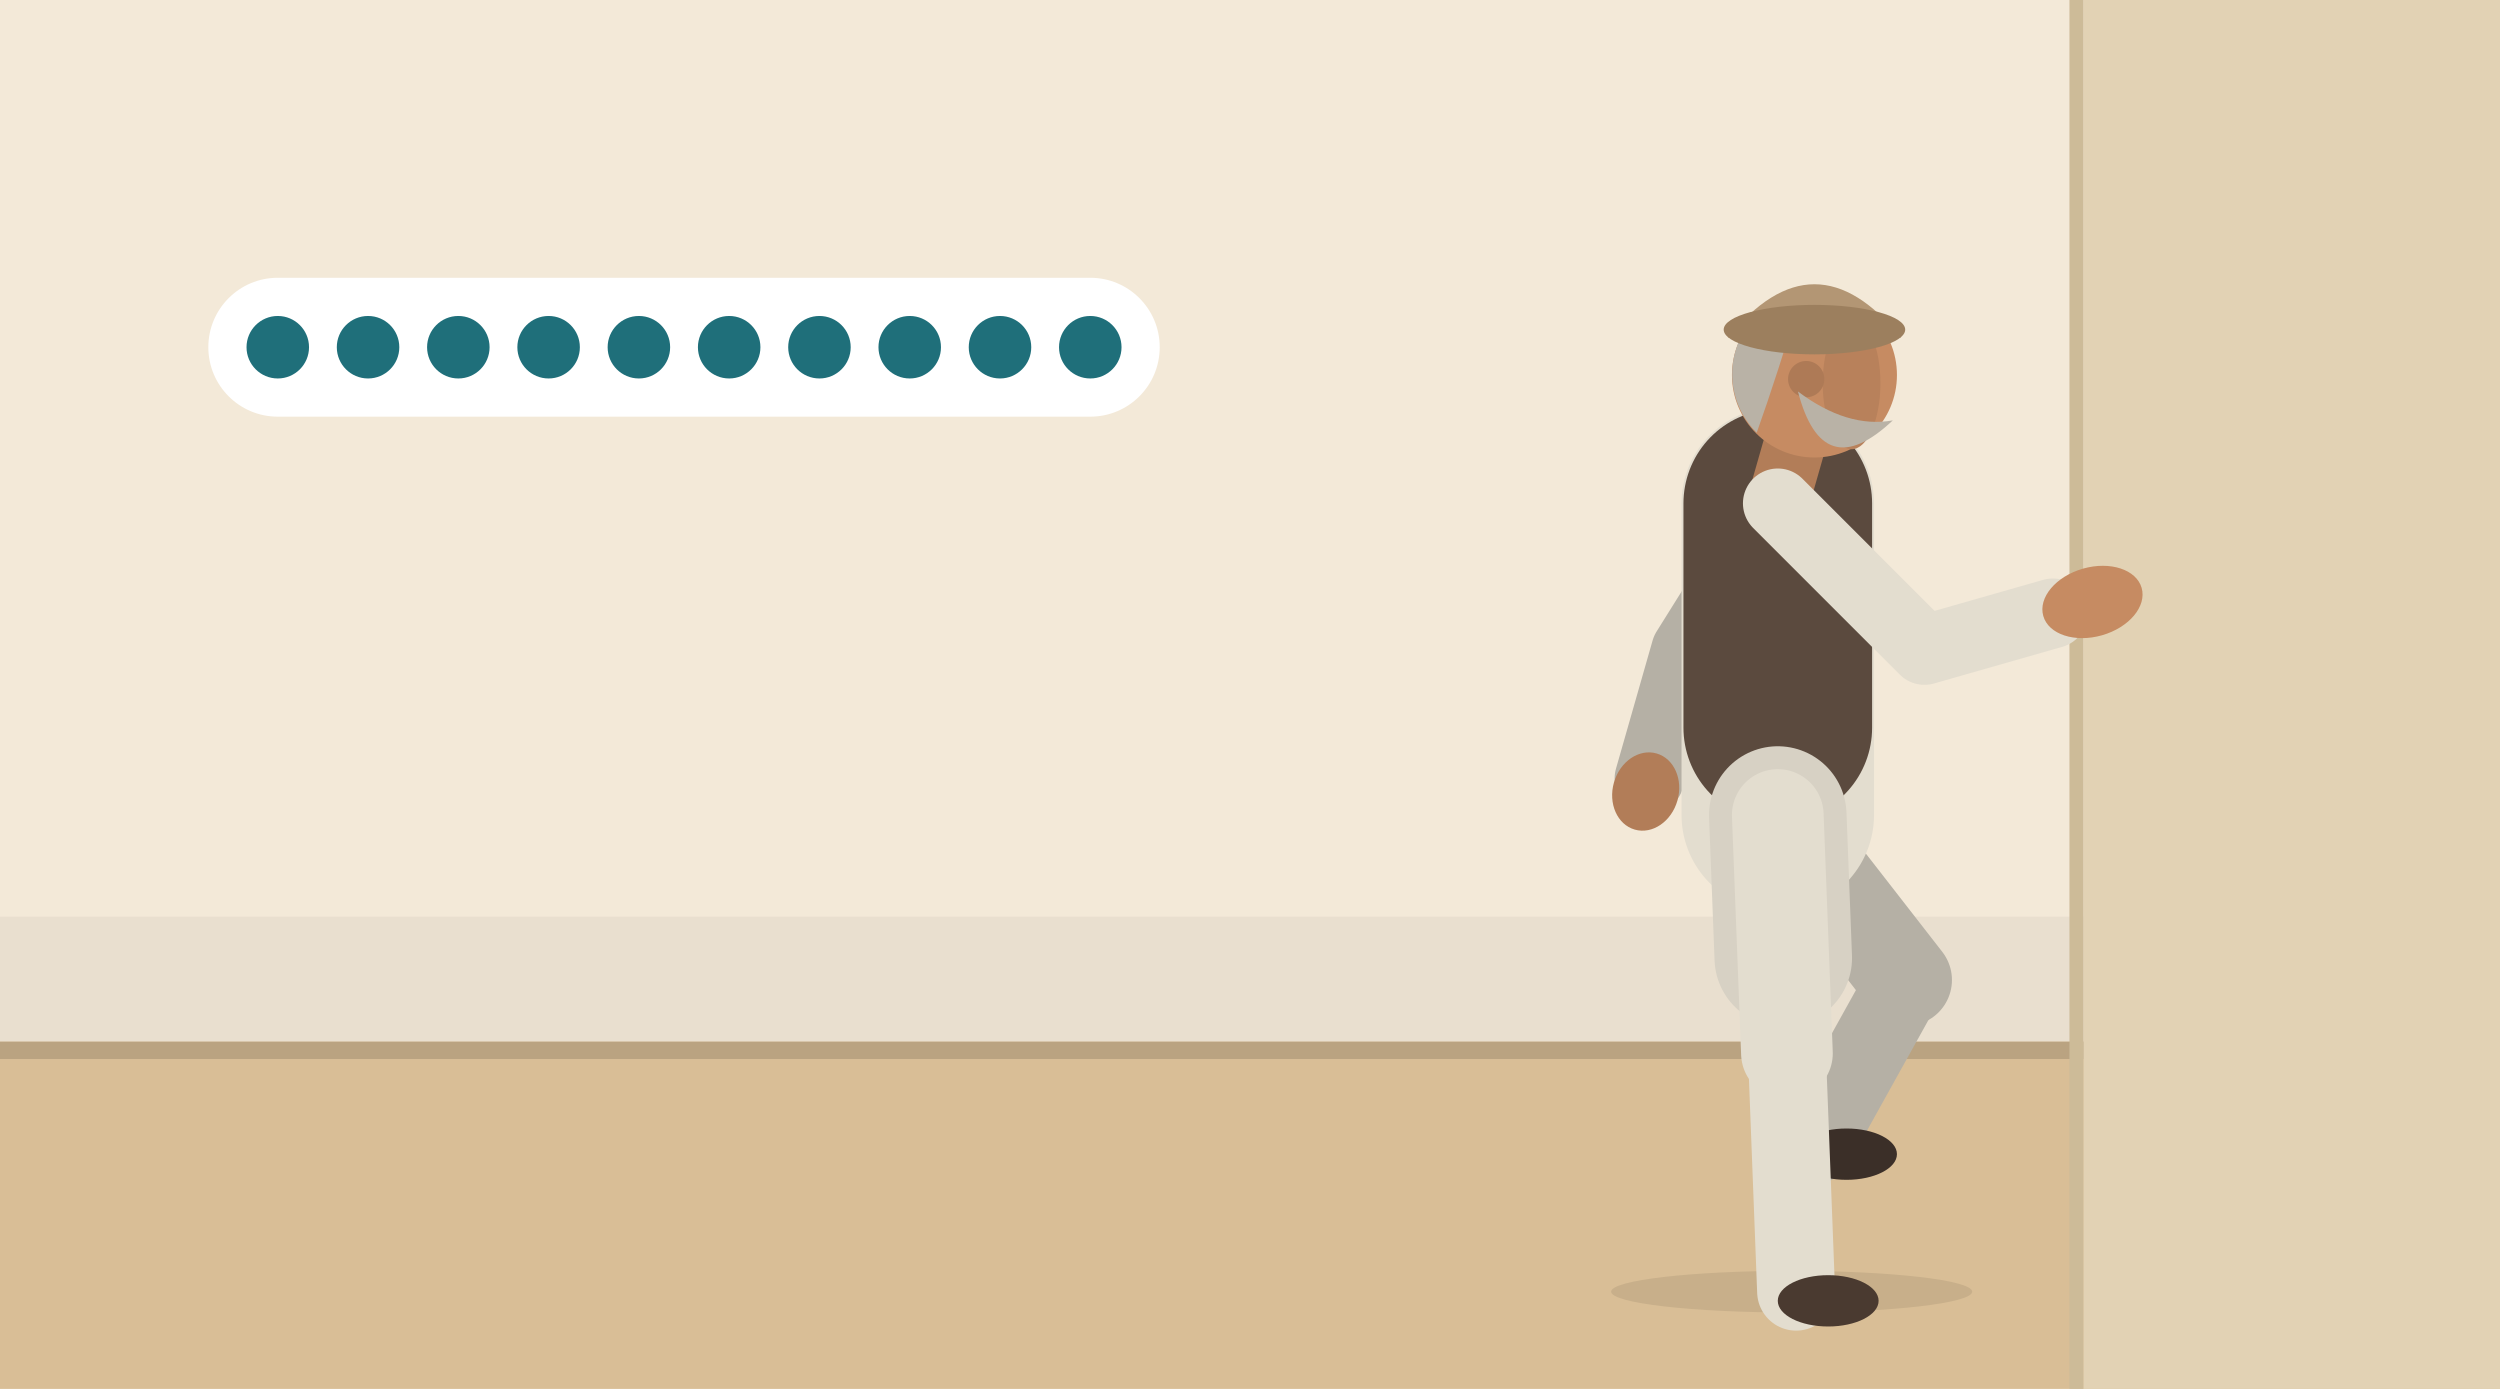
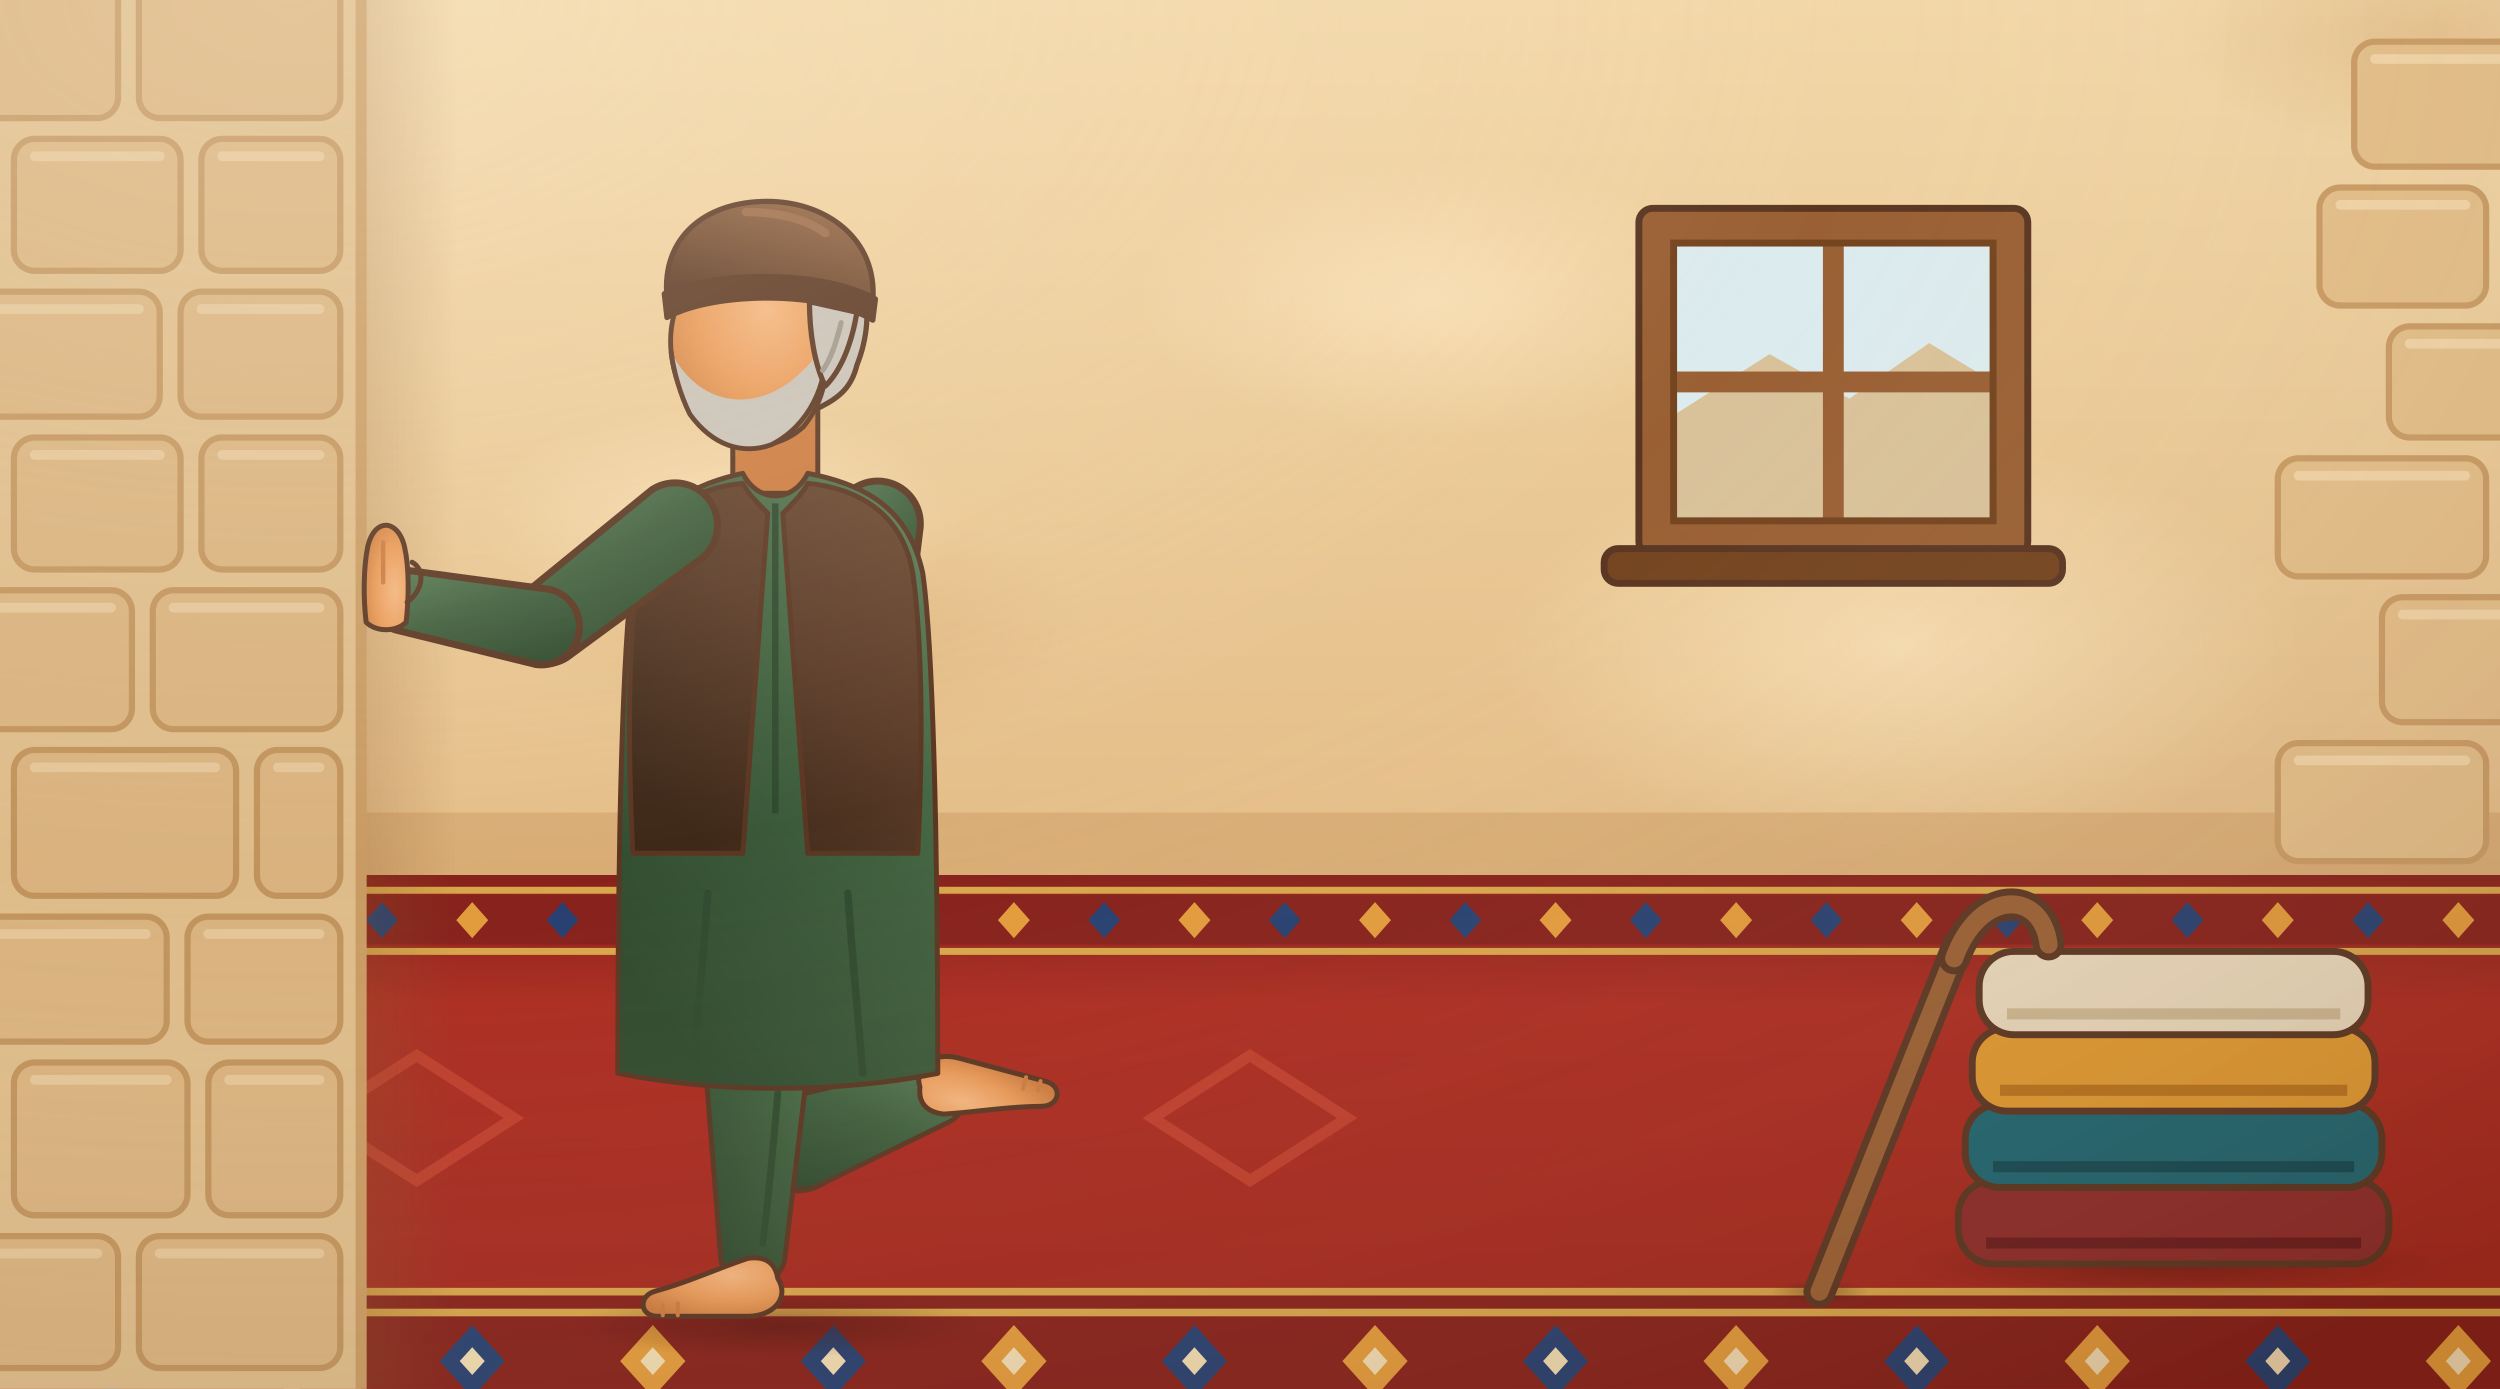
<svg xmlns="http://www.w3.org/2000/svg" viewBox="0 0 360 200">
-   <rect x="0" y="0" width="360" height="200" fill="#F3E9D8" />
-   <rect x="0" y="132" width="360" height="18" fill="#E9DFCF" />
-   <rect x="0" y="150" width="360" height="50" fill="#D9BE96" />
-   <rect x="0" y="150" width="360" height="2.5" fill="#BAA381" />
-   <rect x="300" y="0" width="60" height="200" fill="#E2D2B4" />
-   <rect x="298" y="0" width="2" height="200" fill="#CDBB98" />
-   <ellipse cx="258" cy="186" rx="26" ry="3" fill="rgba(0,0,0,.08)" />
-   <g transform="translate(256 186) scale(1.32)">
-     <path d="M0 -52L14 -34" fill="none" stroke="#B5B0A5" stroke-width="10" stroke-linecap="round" stroke-linejoin="round" />
-     <path d="M14 -34L4 -16" fill="none" stroke="#B5B0A5" stroke-width="8.5" stroke-linecap="round" stroke-linejoin="round" />
-     <ellipse cx="7.5" cy="-15" rx="5.5" ry="2.8" transform="rotate(0 7.5 -15)" fill="#3B2F28" />
-     <path d="M0 -86L-10 -70L-14 -56" fill="none" stroke="#B5B0A5" stroke-width="7.6" stroke-linecap="round" stroke-linejoin="round" />
-     <ellipse cx="-14.41" cy="-54.56" rx="4.32" ry="3.6" transform="rotate(105.95 -14.41 -54.56)" fill="#B27D58" />
-     <path d="M0 -86L0 -52" fill="none" stroke="#E3DDCF" stroke-width="21" stroke-linecap="round" stroke-linejoin="round" />
-     <path d="M0 -86L0 -61.52" fill="none" stroke="#5B4A3E" stroke-width="20.58" stroke-linecap="round" stroke-linejoin="round" />
-     <path d="M0 -52L0.6 -36.4" fill="none" stroke="#D7D1C4" stroke-width="15" stroke-linecap="round" stroke-linejoin="round" />
-     <path d="M0 -86L1.8 -92.3" fill="none" stroke="#B27D58" stroke-width="6.75" stroke-linecap="round" stroke-linejoin="round" />
-     <circle cx="4" cy="-100" r="9" fill="#C68B62" />
-     <ellipse cx="8.05" cy="-99.1" rx="3.15" ry="7.2" transform="rotate(0 8.05 -99.1)" fill="#B8815B" />
-     <circle cx="3.1" cy="-99.55" r="1.98" fill="#AE7A56" />
-     <path d="M2.65 -109A9 9 0 0 0 -2.3 -93.7Q-0.05 -100 2.65 -109Z" fill="#B9B2A6" />
-     <path d="M2.2 -98.2Q4.9 -87.85 12.55 -95.05Q7.6 -94.15 2.2 -98.2Z" fill="#B9B2A6" />
-     <path d="M-5.45 -104.05Q4 -115.75 13.45 -104.05Q4 -106.75 -5.45 -104.05Z" fill="#B39674" />
-     <ellipse cx="4" cy="-104.95" rx="9.9" ry="2.7" transform="rotate(0 4 -104.95)" fill="#9C7F5E" />
-     <path d="M0 -52L1 -26" fill="none" stroke="#E3DDCF" stroke-width="10" stroke-linecap="round" stroke-linejoin="round" />
-     <path d="M1 -26L2 0" fill="none" stroke="#E3DDCF" stroke-width="8.5" stroke-linecap="round" stroke-linejoin="round" />
-     <ellipse cx="5.5" cy="1" rx="5.5" ry="2.8" transform="rotate(0 5.5 1)" fill="#4A3A30" />
-     <path d="M0 -86L16 -70L30 -74" fill="none" stroke="#E3DDCF" stroke-width="7.6" stroke-linecap="round" stroke-linejoin="round" />
-     <ellipse cx="34.33" cy="-75.24" rx="5.58" ry="3.78" transform="rotate(-15.95 34.33 -75.24)" fill="#C68B62" />
-   </g>
-   <rect x="30" y="40" width="137" height="20" rx="10" fill="#FFFFFF" />
-   <circle cx="40" cy="50" r="4.5" fill="#1F6F7A" />
-   <circle cx="53" cy="50" r="4.5" fill="#1F6F7A" />
-   <circle cx="66" cy="50" r="4.5" fill="#1F6F7A" />
-   <circle cx="79" cy="50" r="4.5" fill="#1F6F7A" />
-   <circle cx="92" cy="50" r="4.5" fill="#1F6F7A" />
-   <circle cx="105" cy="50" r="4.5" fill="#1F6F7A" />
-   <circle cx="118" cy="50" r="4.5" fill="#1F6F7A" />
-   <circle cx="131" cy="50" r="4.5" fill="#1F6F7A" />
-   <circle cx="144" cy="50" r="4.5" fill="#1F6F7A" />
-   <circle cx="157" cy="50" r="4.5" fill="#1F6F7A" />
+   <defs>
+     <linearGradient id="wl" x1="0" y1="0" x2="0" y2="1">
+       <stop offset="0" stop-color="#F2D7A8" />
+       <stop offset="1" stop-color="#E4BD87" />
+     </linearGradient>
+     <linearGradient id="cp" x1="0" y1="0" x2="0" y2="1">
+       <stop offset="0" stop-color="#86201A" />
+       <stop offset=".25" stop-color="#AC2B20" />
+       <stop offset="1" stop-color="#A2271D" />
+     </linearGradient>
+     <radialGradient id="lt" cx=".12" cy="0" r="1.25">
+       <stop offset="0" stop-color="#FFF4DC" stop-opacity=".30" />
+       <stop offset=".5" stop-color="#FFF4DC" stop-opacity="0" />
+       <stop offset="1" stop-color="#4A1E08" stop-opacity=".18" />
+     </radialGradient>
+     <radialGradient id="bl">
+       <stop offset="0" stop-color="#FAE3BA" stop-opacity=".75" />
+       <stop offset="1" stop-color="#FAE3BA" stop-opacity="0" />
+     </radialGradient>
+     <radialGradient id="bd">
+       <stop offset="0" stop-color="#D6A86F" stop-opacity=".45" />
+       <stop offset="1" stop-color="#D6A86F" stop-opacity="0" />
+     </radialGradient>
+     <radialGradient id="sh">
+       <stop offset="0" stop-color="#3A0E06" stop-opacity=".38" />
+       <stop offset="1" stop-color="#3A0E06" stop-opacity="0" />
+     </radialGradient>
+     <radialGradient id="sk" cx=".36" cy=".3" r=".8">
+       <stop offset="0" stop-color="#F4B680" />
+       <stop offset=".55" stop-color="#E99A58" />
+       <stop offset="1" stop-color="#CC7C40" />
+     </radialGradient>
+     <linearGradient id="vs" x1="0" y1="0" x2="0.7" y2="1">
+       <stop offset="0" stop-color="#6E4A33" />
+       <stop offset=".5" stop-color="#5A3B28" />
+       <stop offset="1" stop-color="#3E2818" />
+     </linearGradient>
+     <linearGradient id="gr" x1="0" y1="0" x2="0.7" y2="1">
+       <stop offset="0" stop-color="#5C7E58" />
+       <stop offset=".5" stop-color="#3F5F3D" />
+       <stop offset="1" stop-color="#2F4A2E" />
+     </linearGradient>
+     <linearGradient id="cb" x1="0" y1="0" x2="0.7" y2="1">
+       <stop offset="0" stop-color="#9A6A48" />
+       <stop offset=".5" stop-color="#7A5034" />
+       <stop offset="1" stop-color="#5A3622" />
+     </linearGradient>
+     <linearGradient id="csl" x1="0" y1="0" x2="1" y2="0">
+       <stop offset="0" stop-color="#8A5A2E" stop-opacity=".45" />
+       <stop offset="1" stop-color="#8A5A2E" stop-opacity="0" />
+     </linearGradient>
+   </defs>
+   <rect width="360" height="126" fill="url(#wl)" />
+   <ellipse cx="6" cy="60" rx="37" ry="26" fill="url(#bl)" />
+   <ellipse cx="350" cy="5" rx="38" ry="17" fill="url(#bd)" />
+   <ellipse cx="118" cy="91" rx="38" ry="18" fill="url(#bd)" />
+   <ellipse cx="16" cy="84" rx="33" ry="18" fill="url(#bl)" />
+   <ellipse cx="274" cy="93" rx="58" ry="30" fill="url(#bl)" />
+   <ellipse cx="104" cy="75" rx="35" ry="17" fill="url(#bl)" />
+   <ellipse cx="206" cy="43" rx="42" ry="20" fill="url(#bl)" />
+   <rect y="117" width="360" height="9" fill="#CF9F66" opacity=".55" />
+   <rect x="339" y="6" width="27" height="18" rx="3" fill="#E3BE88" stroke="#C99B63" stroke-width=".9" />
+   <path d="M342 8.5h21" stroke="#F0D3A5" stroke-width="1.4" stroke-linecap="round" />
+   <rect x="334" y="27" width="24" height="17" rx="3" fill="#E3BE88" stroke="#C99B63" stroke-width=".9" />
+   <path d="M337 29.5h18" stroke="#F0D3A5" stroke-width="1.4" stroke-linecap="round" />
+   <rect x="344" y="47" width="22" height="16" rx="3" fill="#E3BE88" stroke="#C99B63" stroke-width=".9" />
+   <path d="M347 49.5h16" stroke="#F0D3A5" stroke-width="1.4" stroke-linecap="round" />
+   <rect x="328" y="66" width="30" height="17" rx="3" fill="#E3BE88" stroke="#C99B63" stroke-width=".9" />
+   <path d="M331 68.5h24" stroke="#F0D3A5" stroke-width="1.4" stroke-linecap="round" />
+   <rect x="343" y="86" width="23" height="18" rx="3" fill="#E3BE88" stroke="#C99B63" stroke-width=".9" />
+   <path d="M346 88.5h17" stroke="#F0D3A5" stroke-width="1.4" stroke-linecap="round" />
+   <rect x="328" y="107" width="30" height="17" rx="3" fill="#E3BE88" stroke="#C99B63" stroke-width=".9" />
+   <path d="M331 109.5h24" stroke="#F0D3A5" stroke-width="1.4" stroke-linecap="round" />
+   <rect y="126" width="360" height="74" fill="url(#cp)" />
+   <rect y="129" width="360" height="7" fill="#86201A" />
+   <path d="M-10 129.9l2.3 2.6l-2.3 2.6l-2.3-2.6z" fill="#E39B3B" />
+   <path d="M3 129.9l2.3 2.6l-2.3 2.6l-2.3-2.6z" fill="#253F70" />
+   <path d="M16 129.9l2.3 2.6l-2.3 2.6l-2.3-2.6z" fill="#E39B3B" />
+   <path d="M29 129.9l2.3 2.6l-2.3 2.6l-2.3-2.6z" fill="#253F70" />
+   <path d="M42 129.9l2.3 2.6l-2.3 2.6l-2.3-2.6z" fill="#E39B3B" />
+   <path d="M55 129.9l2.3 2.6l-2.3 2.6l-2.3-2.6z" fill="#253F70" />
+   <path d="M68 129.9l2.3 2.6l-2.3 2.6l-2.3-2.6z" fill="#E39B3B" />
+   <path d="M81 129.9l2.3 2.6l-2.3 2.6l-2.3-2.6z" fill="#253F70" />
+   <path d="M94 129.9l2.3 2.6l-2.3 2.6l-2.3-2.6z" fill="#E39B3B" />
+   <path d="M107 129.9l2.3 2.6l-2.3 2.6l-2.3-2.6z" fill="#253F70" />
+   <path d="M120 129.9l2.3 2.6l-2.3 2.6l-2.3-2.6z" fill="#E39B3B" />
+   <path d="M133 129.9l2.3 2.6l-2.3 2.6l-2.3-2.6z" fill="#253F70" />
+   <path d="M146 129.9l2.3 2.6l-2.3 2.6l-2.3-2.6z" fill="#E39B3B" />
+   <path d="M159 129.9l2.3 2.6l-2.3 2.6l-2.3-2.6z" fill="#253F70" />
+   <path d="M172 129.9l2.3 2.6l-2.3 2.6l-2.3-2.6z" fill="#E39B3B" />
+   <path d="M185 129.9l2.3 2.6l-2.3 2.6l-2.3-2.6z" fill="#253F70" />
+   <path d="M198 129.9l2.3 2.6l-2.3 2.6l-2.3-2.6z" fill="#E39B3B" />
+   <path d="M211 129.9l2.3 2.6l-2.3 2.6l-2.3-2.6z" fill="#253F70" />
+   <path d="M224 129.9l2.3 2.6l-2.3 2.6l-2.3-2.6z" fill="#E39B3B" />
+   <path d="M237 129.9l2.3 2.6l-2.3 2.6l-2.3-2.6z" fill="#253F70" />
+   <path d="M250 129.9l2.3 2.6l-2.3 2.6l-2.3-2.6z" fill="#E39B3B" />
+   <path d="M263 129.9l2.3 2.6l-2.3 2.6l-2.3-2.6z" fill="#253F70" />
+   <path d="M276 129.9l2.3 2.6l-2.3 2.6l-2.3-2.6z" fill="#E39B3B" />
+   <path d="M289 129.9l2.3 2.6l-2.3 2.6l-2.3-2.6z" fill="#253F70" />
+   <path d="M302 129.9l2.3 2.6l-2.3 2.6l-2.3-2.6z" fill="#E39B3B" />
+   <path d="M315 129.9l2.3 2.6l-2.3 2.6l-2.3-2.6z" fill="#253F70" />
+   <path d="M328 129.9l2.3 2.6l-2.3 2.6l-2.3-2.6z" fill="#E39B3B" />
+   <path d="M341 129.9l2.3 2.6l-2.3 2.6l-2.3-2.6z" fill="#253F70" />
+   <path d="M354 129.9l2.3 2.6l-2.3 2.6l-2.3-2.6z" fill="#E39B3B" />
+   <path d="M367 129.9l2.3 2.6l-2.3 2.6l-2.3-2.6z" fill="#253F70" />
+   <path d="M0 128.2H360M0 137H360" stroke="#D8A64A" stroke-width="1" />
+   <path d="M60 152l14 9-14 9-14-9z" fill="none" stroke="#BF3D2C" stroke-width="1.6" />
+   <path d="M180 152l14 9-14 9-14-9z" fill="none" stroke="#BF3D2C" stroke-width="1.6" />
+   <path d="M300 152l14 9-14 9-14-9z" fill="none" stroke="#BF3D2C" stroke-width="1.6" />
+   <rect y="186" width="360" height="14" fill="#86201A" />
+   <path d="M0 186H360M0 189H360" stroke="#D8A64A" stroke-width="1.1" />
+   <path d="M-10 190.8l4.7 5.2l-4.7 5.2l-4.7-5.2z" fill="#E39B3B" />
+   <path d="M-10 194l1.8 2l-1.8 2l-1.8-2z" fill="#F1DDB3" />
+   <path d="M16 190.8l4.7 5.2l-4.7 5.2l-4.7-5.2z" fill="#253F70" />
+   <path d="M16 194l1.8 2l-1.8 2l-1.8-2z" fill="#F1DDB3" />
+   <path d="M42 190.8l4.7 5.2l-4.7 5.2l-4.7-5.2z" fill="#E39B3B" />
+   <path d="M42 194l1.8 2l-1.8 2l-1.8-2z" fill="#F1DDB3" />
+   <path d="M68 190.8l4.7 5.2l-4.7 5.2l-4.7-5.2z" fill="#253F70" />
+   <path d="M68 194l1.8 2l-1.8 2l-1.8-2z" fill="#F1DDB3" />
+   <path d="M94 190.8l4.7 5.2l-4.7 5.2l-4.7-5.2z" fill="#E39B3B" />
+   <path d="M94 194l1.8 2l-1.8 2l-1.8-2z" fill="#F1DDB3" />
+   <path d="M120 190.8l4.7 5.2l-4.7 5.2l-4.7-5.2z" fill="#253F70" />
+   <path d="M120 194l1.8 2l-1.8 2l-1.8-2z" fill="#F1DDB3" />
+   <path d="M146 190.8l4.7 5.2l-4.7 5.2l-4.7-5.2z" fill="#E39B3B" />
+   <path d="M146 194l1.8 2l-1.8 2l-1.8-2z" fill="#F1DDB3" />
+   <path d="M172 190.8l4.7 5.2l-4.7 5.2l-4.7-5.2z" fill="#253F70" />
+   <path d="M172 194l1.8 2l-1.8 2l-1.8-2z" fill="#F1DDB3" />
+   <path d="M198 190.8l4.7 5.2l-4.7 5.2l-4.7-5.2z" fill="#E39B3B" />
+   <path d="M198 194l1.8 2l-1.8 2l-1.8-2z" fill="#F1DDB3" />
+   <path d="M224 190.8l4.7 5.2l-4.7 5.2l-4.7-5.2z" fill="#253F70" />
+   <path d="M224 194l1.8 2l-1.8 2l-1.8-2z" fill="#F1DDB3" />
+   <path d="M250 190.8l4.7 5.2l-4.7 5.2l-4.7-5.2z" fill="#E39B3B" />
+   <path d="M250 194l1.8 2l-1.8 2l-1.8-2z" fill="#F1DDB3" />
+   <path d="M276 190.8l4.7 5.2l-4.7 5.2l-4.7-5.2z" fill="#253F70" />
+   <path d="M276 194l1.8 2l-1.8 2l-1.8-2z" fill="#F1DDB3" />
+   <path d="M302 190.8l4.7 5.2l-4.7 5.2l-4.7-5.2z" fill="#E39B3B" />
+   <path d="M302 194l1.8 2l-1.8 2l-1.8-2z" fill="#F1DDB3" />
+   <path d="M328 190.8l4.7 5.2l-4.7 5.2l-4.7-5.2z" fill="#253F70" />
+   <path d="M328 194l1.8 2l-1.8 2l-1.8-2z" fill="#F1DDB3" />
+   <path d="M354 190.8l4.7 5.2l-4.7 5.2l-4.7-5.2z" fill="#E39B3B" />
+   <path d="M354 194l1.8 2l-1.8 2l-1.8-2z" fill="#F1DDB3" />
+   <rect x="0" y="0" width="52" height="200" fill="#E9C996" />
+   <g fill="#E3BE88" stroke="#C99B63" stroke-width=".9">
+     <rect x="-8" y="-4" width="25" height="21" rx="3" />
+     <rect x="20" y="-4" width="29" height="21" rx="3" />
+     <rect x="2" y="20" width="24" height="19" rx="3" />
+     <rect x="29" y="20" width="20" height="19" rx="3" />
+     <rect x="-8" y="42" width="31" height="18" rx="3" />
+     <rect x="26" y="42" width="23" height="18" rx="3" />
+     <rect x="2" y="63" width="24" height="19" rx="3" />
+     <rect x="29" y="63" width="20" height="19" rx="3" />
+     <rect x="-8" y="85" width="27" height="20" rx="3" />
+     <rect x="22" y="85" width="27" height="20" rx="3" />
+     <rect x="2" y="108" width="32" height="21" rx="3" />
+     <rect x="37" y="108" width="12" height="21" rx="3" />
+     <rect x="-8" y="132" width="32" height="18" rx="3" />
+     <rect x="27" y="132" width="22" height="18" rx="3" />
+     <rect x="2" y="153" width="25" height="22" rx="3" />
+     <rect x="30" y="153" width="19" height="22" rx="3" />
+     <rect x="-8" y="178" width="25" height="19" rx="3" />
+     <rect x="20" y="178" width="29" height="19" rx="3" />
+   </g>
+   <path d="M-5 -1.5h19M23 -1.5h23M5 22.5h18M32 22.5h14M-5 44.5h25M29 44.5h17M5 65.5h18M32 65.5h14M-5 87.5h21M25 87.5h21M5 110.5h26M40 110.5h6M-5 134.5h26M30 134.5h16M5 155.5h19M33 155.5h13M-5 180.5h19M23 180.5h23" stroke="#F0D3A5" stroke-width="1.4" stroke-linecap="round" />
+   <rect x="0" y="0" width="52" height="200" fill="#7A4A22" opacity=".10" />
+   <rect x="52" y="0" width="14" height="200" fill="url(#csl)" opacity=".55" />
+   <path d="M52 0V200" stroke="#C99B63" stroke-width="1.6" />
+   <rect x="236" y="30" width="56" height="50" rx="2" fill="#9A6034" stroke="#5A3622" stroke-linejoin="round" stroke-linecap="round" />
+   <rect x="241" y="35" width="46" height="40" fill="#DCEBEE" />
+   <path d="M241 59.8L254.8 51L266.3 57.4L277.8 49.4L287 55V75H241Z" fill="#D9C29A" />
+   <path d="M264 35V75M241 55H287" stroke="#9A6034" stroke-width="3" />
+   <rect x="241" y="35" width="46" height="40" fill="none" stroke="#74441F" stroke-width="1" />
+   <rect x="231" y="79" width="66" height="5" rx="2" fill="#74441F" stroke="#5A3622" stroke-linejoin="round" stroke-linecap="round" />
+   <ellipse cx="313" cy="182" rx="38.44" ry="5" fill="url(#sh)" />
+   <rect x="282" y="170" width="62" height="12" rx="5" fill="#8E2C2B" stroke="#5A3622" stroke-linejoin="round" stroke-linecap="round" />
+   <path d="M286 179h54" stroke="#6A1D1E" stroke-width="1.6" />
+   <rect x="283" y="159" width="60" height="12" rx="5" fill="#1D6672" stroke="#5A3622" stroke-linejoin="round" stroke-linecap="round" />
+   <path d="M287 168h52" stroke="#124A55" stroke-width="1.6" />
+   <rect x="284" y="148" width="58" height="12" rx="5" fill="#E09A31" stroke="#5A3622" stroke-linejoin="round" stroke-linecap="round" />
+   <path d="M288 157h50" stroke="#B9741D" stroke-width="1.6" />
+   <rect x="285" y="137" width="56" height="12" rx="5" fill="#E9D9BC" stroke="#5A3622" stroke-linejoin="round" stroke-linecap="round" />
+   <path d="M289 146h48" stroke="#CDB892" stroke-width="1.6" />
+   <ellipse cx="262" cy="186" rx="7" ry="1.6" fill="url(#sh)" />
+   <path d="M262 186L282 136" stroke="#5A3622" stroke-width="4.6" stroke-linecap="round" />
+   <path d="M262 186L282 136" stroke="#9A6034" stroke-width="2.6" stroke-linecap="round" />
+   <path d="M281.4 138C285 128 294 128 295 136" fill="none" stroke="#5A3622" stroke-width="4.6" stroke-linecap="round" />
+   <path d="M281.4 138C285 128 294 128 295 136" fill="none" stroke="#9A6034" stroke-width="2.6" stroke-linecap="round" />
+   <ellipse cx="112" cy="191" rx="30" ry="4.5" fill="url(#sh)" />
+   <path d="M120.3 74.8L118.5 99.2A5.51 5.51 0 0 0 129.5 100.3L132.5 76A6.12 6.12 0 0 0 120.3 74.8Z" fill="url(#gr)" stroke="#5A3622" stroke-linejoin="round" stroke-linecap="round" />
+   <path d="M118.6 99L116.6 120.1A4.59 4.59 0 0 0 125.7 121.4L129.5 100.5A5.51 5.51 0 0 0 118.6 99Z" fill="url(#gr)" stroke="#5A3622" stroke-linejoin="round" stroke-linecap="round" />
+   <g transform="translate(120.6 124.3) rotate(97.8) scale(0.72)">
+     <path d="M-3-3C-2.2-7.4 2.2-9 5-7.2C6.4-6.2 6.2-4.2 4.4-3.2Z" fill="url(#sk)" stroke="#5A3622" stroke-linejoin="round" stroke-linecap="round" />
+     <path d="M-5-4C0-6 6-5 8-2C9 1 7 4 3 5C-1 6-5 5-6 2C-7-1-7-3-5-4Z" fill="url(#sk)" stroke="#5A3622" stroke-linejoin="round" stroke-linecap="round" />
+   </g>
+   <g transform="translate(112 48) scale(-0.72 0.72)">
+     <path d="M-15 132L-13.5 162A9.5 9.5 0 0 0 5.5 162L7 132A11 11 0 0 0 -15 132Z" fill="url(#gr)" stroke="#5A3622" stroke-linejoin="round" stroke-linecap="round" />
+     <path d="M-0.8 153.1L-29.9 146.2A6.2 6.2 0 0 0 -34.1 157.8L-7.2 170.9A9.5 9.5 0 0 0 -0.8 153.1Z" fill="url(#gr)" stroke="#5A3622" stroke-linejoin="round" stroke-linecap="round" />
+     <g transform="translate(-33 153) scale(1 1) rotate(165)">
+       <path d="M-5 1C-7.5 5-4 8.6 1 8.6H19C22.6 8.6 23 4.6 19.6 3.6C13 1.8 7-1 1-3C-3-3.6-4.6-1.6-5 1Z" fill="url(#sk)" stroke="#5A3622" stroke-linejoin="round" stroke-linecap="round" />
+       <path d="M15 8.4V6M18 8.4V6.4" stroke="#CC7C40" stroke-width=".8" stroke-linecap="round" />
+     </g>
+     <path d="M-7.5 134.2L-1.5 184.1A6.5 6.5 0 0 0 11.5 183.9L15.5 133.8A11.5 11.5 0 0 0 -7.5 134.2Z" fill="url(#gr)" stroke="#5A3622" stroke-linejoin="round" stroke-linecap="round" />
+     <g transform="translate(5 188) scale(1 1) rotate(0)">
+       <path d="M-5 1C-7.5 5-4 8.6 1 8.6H19C22.6 8.6 23 4.6 19.6 3.6C13 1.8 7-1 1-3C-3-3.6-4.6-1.6-5 1Z" fill="url(#sk)" stroke="#5A3622" stroke-linejoin="round" stroke-linecap="round" />
+       <path d="M15 8.4V6M18 8.4V6.4" stroke="#CC7C40" stroke-width=".8" stroke-linecap="round" />
+     </g>
+     <path d="M0 152C1 164 2 174 3 182" fill="none" stroke="#2F4A2E" stroke-width="1.4" stroke-linecap="round" />
+     <path d="M-8 14H9V32H-8Z" fill="#CC7C40" stroke="#5A3622" stroke-linejoin="round" stroke-linecap="round" />
+     <path d="M-6 28C-16 30-26 34-29 48C-31 62-32 100-32 148C-12 152 12 152 32 148C32 100 31 62 29 48C26 34 16 30 7 28C4 34-3 34-6 28Z" fill="url(#gr)" stroke="#5A3622" stroke-linejoin="round" stroke-linecap="round" />
+     <path d="M-14 112C-15 126-16 136-17 148M14 112C15 126 16 136 17 148" fill="none" stroke="#2F4A2E" stroke-width="1.5" stroke-linecap="round" />
+     <path d="M-6 30C-16 31-25 36-27 48C-29 62-29 84-28 104H-6L-1 36C-3 34-5 32-6 30ZM7 30C17 31 26 36 28 48C30 62 30 84 29 104H7L2 36C4 34 6 32 7 30Z" fill="url(#vs)" stroke="#5A3622" stroke-linejoin="round" stroke-linecap="round" />
+     <path d="M0.5 34V96" stroke="#2F4A2E" stroke-width="1.3" />
+   </g>
+   <g transform="translate(112 48) scale(-0.76 0.76)">
+     <path d="M-15 6C-19-4-17-16-6-20C6-23 16-16 17-6C17 2 15 8 12 12L-8 14C-12 12-14 10-15 6Z" fill="#C9C2B8" stroke="#5A3622" stroke-linejoin="round" stroke-linecap="round" />
+     <g transform="translate(5 3) rotate(6) scale(.92)">
+       <path d="M0-19.5C10-19.5 16.5-11 16.5-1C16.5 8 12 16 4 19.5C0 20.5-5 20-9 17C-14 12-15.5 6-15.5-1C-15.5-12-9-19.5 0-19.5Z" fill="url(#sk)" stroke="#5A3622" stroke-linejoin="round" stroke-linecap="round" />
+       <path d="M-15.5 0C-15 9-10 17-2 20C4 21.5 10 19 14 12C15.5 8 16.4 3 16.5-1C14 5 10 9 4 10C-3 11-10 7-15.5 0Z" fill="#C9C2B8" />
+       <path d="M-15.5 0C-15 9-10 17-2 20C4 21.5 10 19 14 12C15.5 8 16.4 3 16.5-1" fill="none" stroke="#5A3622" stroke-linejoin="round" stroke-linecap="round" />
+     </g>
+     <path d="M-15-4C-14 2-12 7-9 10C-7 6-6 0-6-6Z" fill="#C9C2B8" stroke="#5A3622" stroke-linejoin="round" stroke-linecap="round" />
+     <path d="M-12-2C-11 2-10 5-8.5 7" fill="none" stroke="#9F978C" stroke-width="1" stroke-linecap="round" />
+     <path d="M-18-6C-19-18-9-25 2-25C14-25 22-18 21-7C12-11-9-11-18-6Z" fill="url(#cb)" stroke="#5A3622" stroke-linejoin="round" stroke-linecap="round" />
+     <path d="M-18.5-6.5C-9-12 12-12 21.5-7.5L21-3C12-8-9-8-18-2.5Z" fill="#5A3622" stroke="#5A3622" stroke-linejoin="round" stroke-linecap="round" />
+     <path d="M-9-19C-5-22 1-23 6-23" fill="none" stroke="#9A6A48" stroke-width="1.6" stroke-linecap="round" />
+   </g>
+   <path d="M93.9 70.5L74.9 86A5.51 5.51 0 0 0 81.6 94.7L101.3 80.2A6.12 6.12 0 0 0 93.9 70.5Z" fill="url(#gr)" stroke="#5A3622" stroke-linejoin="round" stroke-linecap="round" />
+   <path d="M79.3 84.9L58.5 82.1A4.41 4.41 0 0 0 56.9 90.7L77.2 95.7A5.51 5.51 0 0 0 79.3 84.9Z" fill="url(#gr)" stroke="#5A3622" stroke-linejoin="round" stroke-linecap="round" />
+   <g transform="translate(55.6 86) rotate(-90) scale(0.72 -0.72)">
+     <path d="M-5-4C0-4.6 6-4.6 10-3.7C13.2-3 14.4-1.2 14.4 0C14.4 1.4 13.2 3 10 3.7C6 4.5 0 4.6-5 4C-7 2-7-2-5-4Z" fill="url(#sk)" stroke="#5A3622" stroke-linejoin="round" stroke-linecap="round" />
+     <path d="M-1-4.2C1.5-7.6 5.6-7.8 7-5.2" fill="none" stroke="#5A3622" stroke-linejoin="round" stroke-linecap="round" />
+     <path d="M3 0.6H11" stroke="#CC7C40" stroke-width=".9" stroke-linecap="round" />
+   </g>
+   <rect width="360" height="200" fill="url(#lt)" />
</svg>
